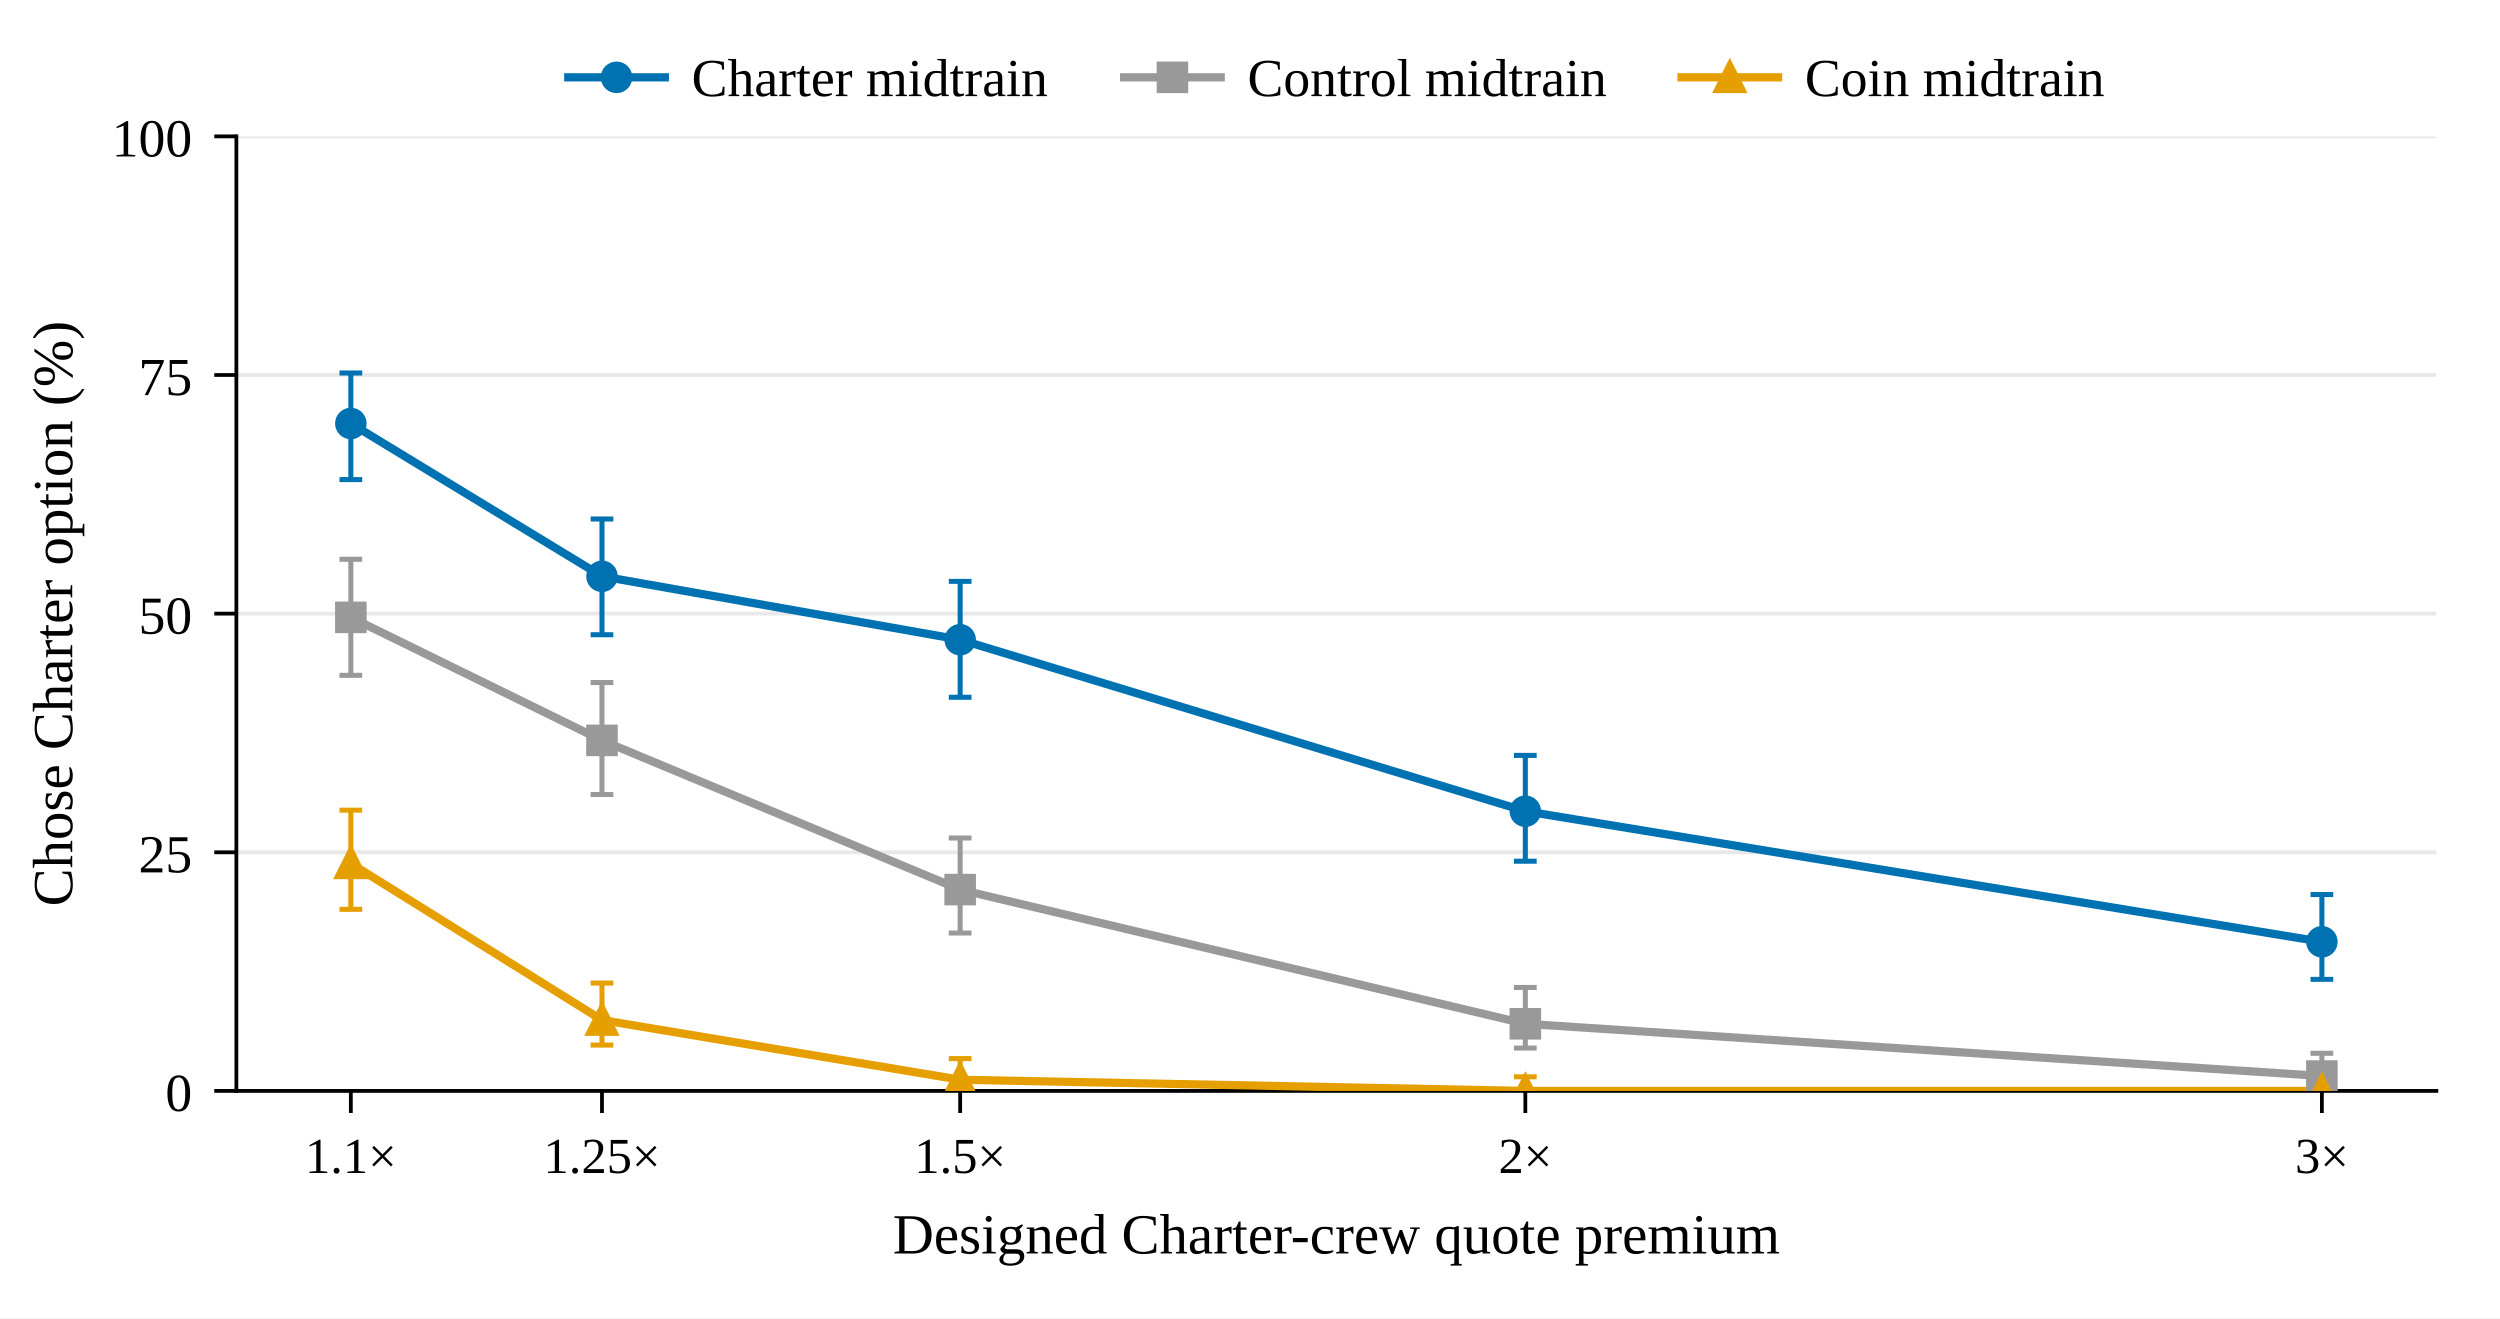
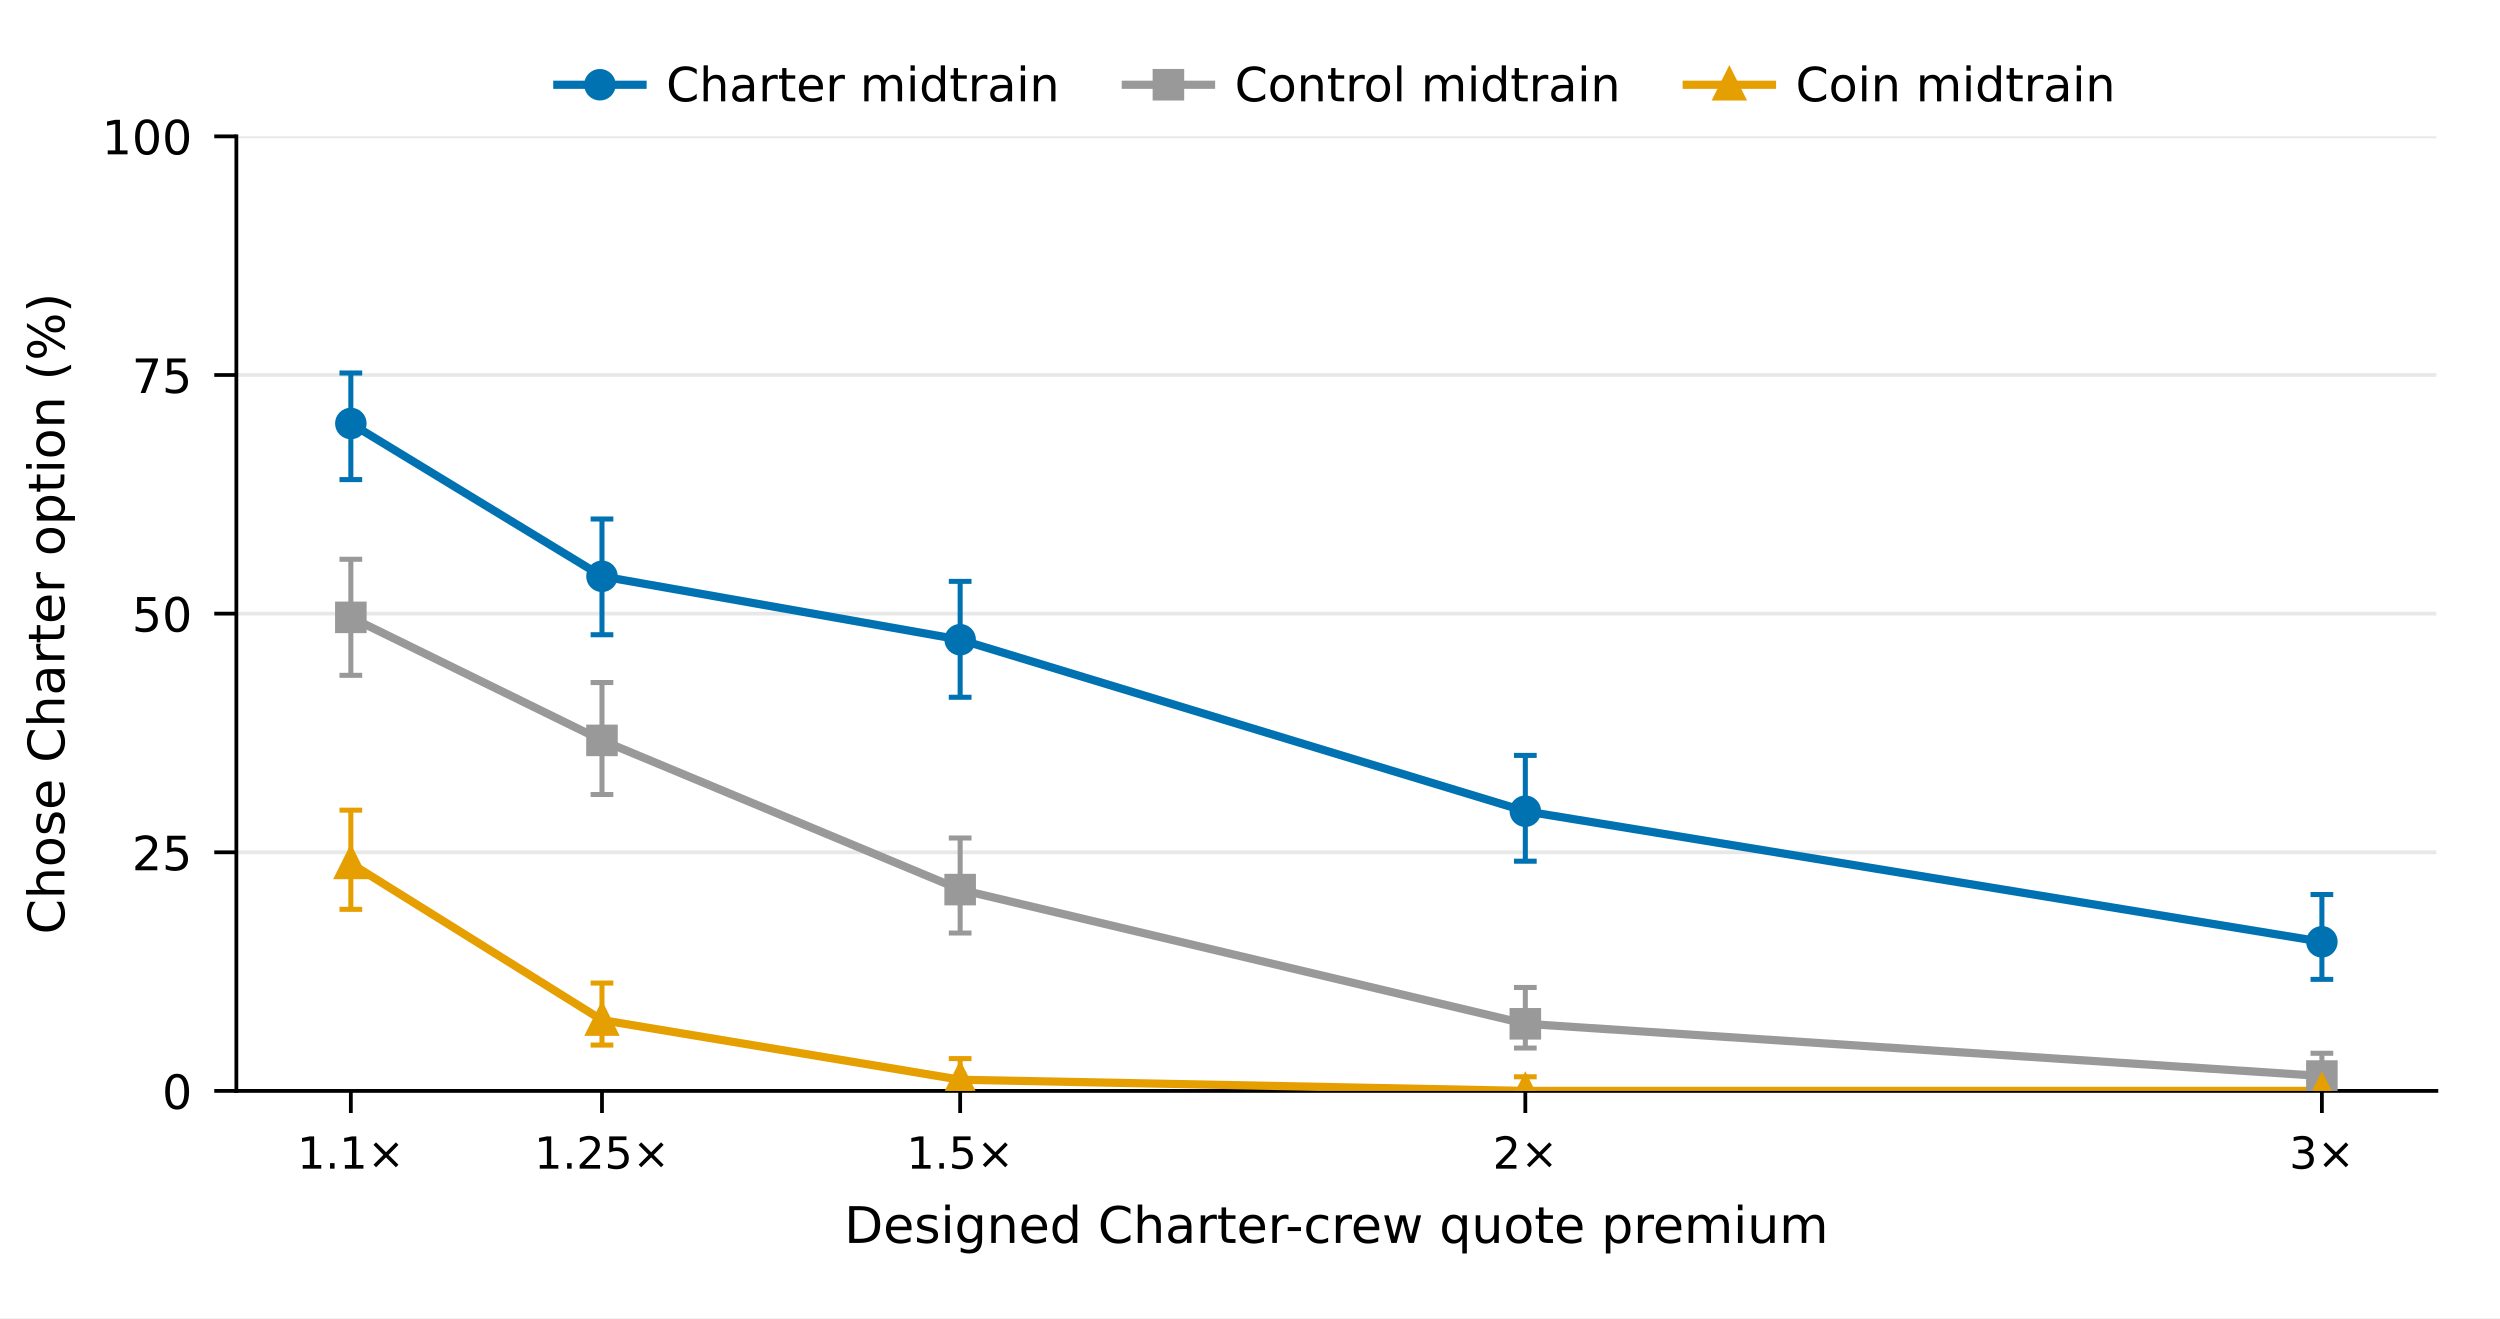
<svg xmlns="http://www.w3.org/2000/svg" xmlns:xlink="http://www.w3.org/1999/xlink" width="396pt" height="208.8pt" viewBox="0 0 396 208.8" version="1.1">
  <defs>
    <style type="text/css">*{stroke-linejoin: round; stroke-linecap: butt}</style>
  </defs>
  <g id="figure_1">
    <g id="patch_1">
      <path d="M 0 208.8  L 396 208.8  L 396 0  L 0 0  z " style="fill: #ffffff" />
    </g>
    <g id="axes_1">
      <g id="patch_2">
        <path d="M 37.44 172.8  L 385.92 172.8  L 385.92 21.6  L 37.44 21.6  z " style="fill: #ffffff" />
      </g>
      <g id="matplotlib.axis_1">
        <g id="xtick_1">
          <g id="line2d_1">
            <defs>
-               <path id="m98981fbc88" d="M 0 0  L 0 3.5  " style="stroke: #000000; stroke-width: 0.6" />
+               <path id="mdff613a1d4" d="M 0 0  L 0 3.5  " style="stroke: #000000; stroke-width: 0.6" />
            </defs>
            <g>
-               <use xlink:href="#m98981fbc88" x="55.573" y="172.8" style="stroke: #000000; stroke-width: 0.6" />
+               <use xlink:href="#mdff613a1d4" x="55.573" y="172.8" style="stroke: #000000; stroke-width: 0.6" />
            </g>
          </g>
          <g id="text_1">
-             <text style="font-size: 8px; font-family: 'Times New Roman', 'Nimbus Roman', 'Liberation Serif', 'STIXGeneral', 'DejaVu Serif', serif; text-anchor: middle" x="55.573" y="185.8" transform="rotate(-0 55.57255 185.8)">1.1×</text>
+             <text style="font-size: 7px; font-family: 'DejaVu Sans', sans-serif; text-anchor: middle" x="55.573" y="185.118" transform="rotate(-0 55.57255 185.1184)">1.1×</text>
          </g>
        </g>
        <g id="xtick_2">
          <g id="line2d_2">
            <g>
-               <use xlink:href="#m98981fbc88" x="95.353" y="172.8" style="stroke: #000000; stroke-width: 0.6" />
+               <use xlink:href="#mdff613a1d4" x="95.353" y="172.8" style="stroke: #000000; stroke-width: 0.6" />
            </g>
          </g>
          <g id="text_2">
-             <text style="font-size: 8px; font-family: 'Times New Roman', 'Nimbus Roman', 'Liberation Serif', 'STIXGeneral', 'DejaVu Serif', serif; text-anchor: middle" x="95.353" y="185.8" transform="rotate(-0 95.35267 185.8)">1.25×</text>
+             <text style="font-size: 7px; font-family: 'DejaVu Sans', sans-serif; text-anchor: middle" x="95.353" y="185.118" transform="rotate(-0 95.35267 185.1184)">1.25×</text>
          </g>
        </g>
        <g id="xtick_3">
          <g id="line2d_3">
            <g>
-               <use xlink:href="#m98981fbc88" x="152.089" y="172.8" style="stroke: #000000; stroke-width: 0.6" />
+               <use xlink:href="#mdff613a1d4" x="152.089" y="172.8" style="stroke: #000000; stroke-width: 0.6" />
            </g>
          </g>
          <g id="text_3">
-             <text style="font-size: 8px; font-family: 'Times New Roman', 'Nimbus Roman', 'Liberation Serif', 'STIXGeneral', 'DejaVu Serif', serif; text-anchor: middle" x="152.089" y="185.8" transform="rotate(-0 152.0888 185.8)">1.5×</text>
+             <text style="font-size: 7px; font-family: 'DejaVu Sans', sans-serif; text-anchor: middle" x="152.089" y="185.118" transform="rotate(-0 152.0888 185.1184)">1.5×</text>
          </g>
        </g>
        <g id="xtick_4">
          <g id="line2d_4">
            <g>
-               <use xlink:href="#m98981fbc88" x="241.612" y="172.8" style="stroke: #000000; stroke-width: 0.6" />
+               <use xlink:href="#mdff613a1d4" x="241.612" y="172.8" style="stroke: #000000; stroke-width: 0.6" />
            </g>
          </g>
          <g id="text_4">
-             <text style="font-size: 8px; font-family: 'Times New Roman', 'Nimbus Roman', 'Liberation Serif', 'STIXGeneral', 'DejaVu Serif', serif; text-anchor: middle" x="241.612" y="185.8" transform="rotate(-0 241.6118 185.8)">2×</text>
+             <text style="font-size: 7px; font-family: 'DejaVu Sans', sans-serif; text-anchor: middle" x="241.612" y="185.118" transform="rotate(-0 241.6118 185.1184)">2×</text>
          </g>
        </g>
        <g id="xtick_5">
          <g id="line2d_5">
            <g>
-               <use xlink:href="#m98981fbc88" x="367.787" y="172.8" style="stroke: #000000; stroke-width: 0.6" />
+               <use xlink:href="#mdff613a1d4" x="367.787" y="172.8" style="stroke: #000000; stroke-width: 0.6" />
            </g>
          </g>
          <g id="text_5">
-             <text style="font-size: 8px; font-family: 'Times New Roman', 'Nimbus Roman', 'Liberation Serif', 'STIXGeneral', 'DejaVu Serif', serif; text-anchor: middle" x="367.787" y="185.8" transform="rotate(-0 367.7875 185.8)">3×</text>
+             <text style="font-size: 7px; font-family: 'DejaVu Sans', sans-serif; text-anchor: middle" x="367.787" y="185.118" transform="rotate(-0 367.7875 185.1184)">3×</text>
          </g>
        </g>
        <g id="text_6">
-           <text style="font-size: 9px; font-family: 'Times New Roman', 'Nimbus Roman', 'Liberation Serif', 'STIXGeneral', 'DejaVu Serif', serif; text-anchor: middle" x="211.68" y="198.55" transform="rotate(-0 211.68 198.55)">Designed Charter-crew quote premium</text>
+           <text style="font-size: 8px; font-family: 'DejaVu Sans', sans-serif; text-anchor: middle" x="211.68" y="196.879" transform="rotate(-0 211.68 196.8787)">Designed Charter-crew quote premium</text>
        </g>
      </g>
      <g id="matplotlib.axis_2">
        <g id="ytick_1">
          <g id="line2d_6">
-             <path d="M 37.44 172.8  L 385.92 172.8  " clip-path="url(#p017a4caa6f)" style="fill: none; stroke: #e8e8e8; stroke-width: 0.6; stroke-linecap: square" />
+             <path d="M 37.44 172.8  L 385.92 172.8  " clip-path="url(#p92a678d8cf)" style="fill: none; stroke: #e8e8e8; stroke-width: 0.6; stroke-linecap: square" />
          </g>
          <g id="line2d_7">
            <defs>
-               <path id="m02e44f8a49" d="M 0 0  L -3.5 0  " style="stroke: #000000; stroke-width: 0.6" />
+               <path id="m522b83cdb6" d="M 0 0  L -3.5 0  " style="stroke: #000000; stroke-width: 0.6" />
            </defs>
            <g>
-               <use xlink:href="#m02e44f8a49" x="37.44" y="172.8" style="stroke: #000000; stroke-width: 0.6" />
+               <use xlink:href="#m522b83cdb6" x="37.44" y="172.8" style="stroke: #000000; stroke-width: 0.6" />
            </g>
          </g>
          <g id="text_7">
-             <text style="font-size: 8.5px; font-family: 'Times New Roman', 'Nimbus Roman', 'Liberation Serif', 'STIXGeneral', 'DejaVu Serif', serif; text-anchor: end" x="30.44" y="175.988" transform="rotate(-0 30.44 175.9875)">0</text>
+             <text style="font-size: 7.5px; font-family: 'DejaVu Sans', sans-serif; text-anchor: end" x="30.44" y="175.649" transform="rotate(-0 30.44 175.6491)">0</text>
          </g>
        </g>
        <g id="ytick_2">
          <g id="line2d_8">
-             <path d="M 37.44 135  L 385.92 135  " clip-path="url(#p017a4caa6f)" style="fill: none; stroke: #e8e8e8; stroke-width: 0.6; stroke-linecap: square" />
+             <path d="M 37.44 135  L 385.92 135  " clip-path="url(#p92a678d8cf)" style="fill: none; stroke: #e8e8e8; stroke-width: 0.6; stroke-linecap: square" />
          </g>
          <g id="line2d_9">
            <g>
-               <use xlink:href="#m02e44f8a49" x="37.44" y="135" style="stroke: #000000; stroke-width: 0.6" />
+               <use xlink:href="#m522b83cdb6" x="37.44" y="135" style="stroke: #000000; stroke-width: 0.6" />
            </g>
          </g>
          <g id="text_8">
-             <text style="font-size: 8.5px; font-family: 'Times New Roman', 'Nimbus Roman', 'Liberation Serif', 'STIXGeneral', 'DejaVu Serif', serif; text-anchor: end" x="30.44" y="138.188" transform="rotate(-0 30.44 138.1875)">25</text>
+             <text style="font-size: 7.5px; font-family: 'DejaVu Sans', sans-serif; text-anchor: end" x="30.44" y="137.849" transform="rotate(-0 30.44 137.8491)">25</text>
          </g>
        </g>
        <g id="ytick_3">
          <g id="line2d_10">
-             <path d="M 37.44 97.2  L 385.92 97.2  " clip-path="url(#p017a4caa6f)" style="fill: none; stroke: #e8e8e8; stroke-width: 0.6; stroke-linecap: square" />
+             <path d="M 37.44 97.2  L 385.92 97.2  " clip-path="url(#p92a678d8cf)" style="fill: none; stroke: #e8e8e8; stroke-width: 0.6; stroke-linecap: square" />
          </g>
          <g id="line2d_11">
            <g>
-               <use xlink:href="#m02e44f8a49" x="37.44" y="97.2" style="stroke: #000000; stroke-width: 0.6" />
+               <use xlink:href="#m522b83cdb6" x="37.44" y="97.2" style="stroke: #000000; stroke-width: 0.6" />
            </g>
          </g>
          <g id="text_9">
-             <text style="font-size: 8.5px; font-family: 'Times New Roman', 'Nimbus Roman', 'Liberation Serif', 'STIXGeneral', 'DejaVu Serif', serif; text-anchor: end" x="30.44" y="100.388" transform="rotate(-0 30.44 100.3875)">50</text>
+             <text style="font-size: 7.5px; font-family: 'DejaVu Sans', sans-serif; text-anchor: end" x="30.44" y="100.049" transform="rotate(-0 30.44 100.0491)">50</text>
          </g>
        </g>
        <g id="ytick_4">
          <g id="line2d_12">
-             <path d="M 37.44 59.4  L 385.92 59.4  " clip-path="url(#p017a4caa6f)" style="fill: none; stroke: #e8e8e8; stroke-width: 0.6; stroke-linecap: square" />
+             <path d="M 37.44 59.4  L 385.92 59.4  " clip-path="url(#p92a678d8cf)" style="fill: none; stroke: #e8e8e8; stroke-width: 0.6; stroke-linecap: square" />
          </g>
          <g id="line2d_13">
            <g>
-               <use xlink:href="#m02e44f8a49" x="37.44" y="59.4" style="stroke: #000000; stroke-width: 0.6" />
+               <use xlink:href="#m522b83cdb6" x="37.44" y="59.4" style="stroke: #000000; stroke-width: 0.6" />
            </g>
          </g>
          <g id="text_10">
-             <text style="font-size: 8.5px; font-family: 'Times New Roman', 'Nimbus Roman', 'Liberation Serif', 'STIXGeneral', 'DejaVu Serif', serif; text-anchor: end" x="30.44" y="62.587" transform="rotate(-0 30.44 62.5875)">75</text>
+             <text style="font-size: 7.5px; font-family: 'DejaVu Sans', sans-serif; text-anchor: end" x="30.44" y="62.249" transform="rotate(-0 30.44 62.24912)">75</text>
          </g>
        </g>
        <g id="ytick_5">
          <g id="line2d_14">
-             <path d="M 37.44 21.6  L 385.92 21.6  " clip-path="url(#p017a4caa6f)" style="fill: none; stroke: #e8e8e8; stroke-width: 0.6; stroke-linecap: square" />
+             <path d="M 37.44 21.6  L 385.92 21.6  " clip-path="url(#p92a678d8cf)" style="fill: none; stroke: #e8e8e8; stroke-width: 0.6; stroke-linecap: square" />
          </g>
          <g id="line2d_15">
            <g>
-               <use xlink:href="#m02e44f8a49" x="37.44" y="21.6" style="stroke: #000000; stroke-width: 0.6" />
+               <use xlink:href="#m522b83cdb6" x="37.44" y="21.6" style="stroke: #000000; stroke-width: 0.6" />
            </g>
          </g>
          <g id="text_11">
-             <text style="font-size: 8.5px; font-family: 'Times New Roman', 'Nimbus Roman', 'Liberation Serif', 'STIXGeneral', 'DejaVu Serif', serif; text-anchor: end" x="30.44" y="24.788" transform="rotate(-0 30.44 24.7875)">100</text>
+             <text style="font-size: 7.5px; font-family: 'DejaVu Sans', sans-serif; text-anchor: end" x="30.44" y="24.449" transform="rotate(-0 30.44 24.44912)">100</text>
          </g>
        </g>
        <g id="text_12">
-           <text style="font-size: 9px; font-family: 'Times New Roman', 'Nimbus Roman', 'Liberation Serif', 'STIXGeneral', 'DejaVu Serif', serif; text-anchor: middle" x="11.44" y="97.2" transform="rotate(-90 11.44 97.2)">Chose Charter option (%)</text>
+           <text style="font-size: 8px; font-family: 'DejaVu Sans', sans-serif; text-anchor: middle" x="10.203" y="97.2" transform="rotate(-90 10.2025 97.2)">Chose Charter option (%)</text>
        </g>
      </g>
      <g id="patch_3">
        <path d="M 37.44 172.8  L 37.44 21.6  " style="fill: none; stroke: #000000; stroke-width: 0.6; stroke-linejoin: miter; stroke-linecap: square" />
      </g>
      <g id="patch_4">
        <path d="M 37.44 172.8  L 385.92 172.8  " style="fill: none; stroke: #000000; stroke-width: 0.6; stroke-linejoin: miter; stroke-linecap: square" />
      </g>
      <g id="line2d_16">
-         <path d="M 55.573 67.081  L 95.353 91.288  L 152.089 101.328  L 241.612 128.498  L 367.787 149.183  " clip-path="url(#p017a4caa6f)" style="fill: none; stroke: #0072b2; stroke-width: 1.3; stroke-linecap: square" />
+         <path d="M 55.573 67.081  L 95.353 91.288  L 152.089 101.328  L 241.612 128.498  L 367.787 149.183  " clip-path="url(#p92a678d8cf)" style="fill: none; stroke: #0072b2; stroke-width: 1.3; stroke-linecap: square" />
      </g>
      <g id="line2d_17">
-         <path d="M 55.573 97.79  L 95.353 117.279  L 152.089 140.912  L 241.612 162.171  L 367.787 170.441  " clip-path="url(#p017a4caa6f)" style="fill: none; stroke: #999999; stroke-width: 1.3; stroke-linecap: square" />
+         <path d="M 55.573 97.79  L 95.353 117.279  L 152.089 140.912  L 241.612 162.171  L 367.787 170.441  " clip-path="url(#p92a678d8cf)" style="fill: none; stroke: #999999; stroke-width: 1.3; stroke-linecap: square" />
      </g>
      <g id="line2d_18">
-         <path d="M 55.573 136.769  L 95.353 161.581  L 152.089 171.031  L 241.612 172.8  L 367.787 172.8  " clip-path="url(#p017a4caa6f)" style="fill: none; stroke: #e69f00; stroke-width: 1.3; stroke-linecap: square" />
+         <path d="M 55.573 136.769  L 95.353 161.581  L 152.089 171.031  L 241.612 172.8  L 367.787 172.8  " clip-path="url(#p92a678d8cf)" style="fill: none; stroke: #e69f00; stroke-width: 1.3; stroke-linecap: square" />
      </g>
      <g id="LineCollection_1">
-         <path d="M 55.573 75.969  L 55.573 59.083  " clip-path="url(#p017a4caa6f)" style="fill: none; stroke: #0072b2; stroke-width: 0.8" />
-         <path d="M 95.353 100.54  L 95.353 82.211  " clip-path="url(#p017a4caa6f)" style="fill: none; stroke: #0072b2; stroke-width: 0.8" />
-         <path d="M 152.089 110.446  L 152.089 92.088  " clip-path="url(#p017a4caa6f)" style="fill: none; stroke: #0072b2; stroke-width: 0.8" />
-         <path d="M 241.612 136.416  L 241.612 119.655  " clip-path="url(#p017a4caa6f)" style="fill: none; stroke: #0072b2; stroke-width: 0.8" />
-         <path d="M 367.787 155.133  L 367.787 141.696  " clip-path="url(#p017a4caa6f)" style="fill: none; stroke: #0072b2; stroke-width: 0.8" />
+         <path d="M 55.573 75.969  L 55.573 59.083  " clip-path="url(#p92a678d8cf)" style="fill: none; stroke: #0072b2; stroke-width: 0.8" />
+         <path d="M 95.353 100.54  L 95.353 82.211  " clip-path="url(#p92a678d8cf)" style="fill: none; stroke: #0072b2; stroke-width: 0.8" />
+         <path d="M 152.089 110.446  L 152.089 92.088  " clip-path="url(#p92a678d8cf)" style="fill: none; stroke: #0072b2; stroke-width: 0.8" />
+         <path d="M 241.612 136.416  L 241.612 119.655  " clip-path="url(#p92a678d8cf)" style="fill: none; stroke: #0072b2; stroke-width: 0.8" />
+         <path d="M 367.787 155.133  L 367.787 141.696  " clip-path="url(#p92a678d8cf)" style="fill: none; stroke: #0072b2; stroke-width: 0.8" />
      </g>
      <g id="line2d_19">
        <defs>
-           <path id="m9e0e5cde38" d="M 1.8 0  L -1.8 -0  " style="stroke: #0072b2; stroke-width: 0.8" />
-         </defs>
-         <g clip-path="url(#p017a4caa6f)">
-           <use xlink:href="#m9e0e5cde38" x="55.573" y="75.969" style="fill: #1f77b4; stroke: #0072b2; stroke-width: 0.8" />
-           <use xlink:href="#m9e0e5cde38" x="95.353" y="100.54" style="fill: #1f77b4; stroke: #0072b2; stroke-width: 0.8" />
-           <use xlink:href="#m9e0e5cde38" x="152.089" y="110.446" style="fill: #1f77b4; stroke: #0072b2; stroke-width: 0.8" />
-           <use xlink:href="#m9e0e5cde38" x="241.612" y="136.416" style="fill: #1f77b4; stroke: #0072b2; stroke-width: 0.8" />
-           <use xlink:href="#m9e0e5cde38" x="367.787" y="155.133" style="fill: #1f77b4; stroke: #0072b2; stroke-width: 0.8" />
+           <path id="m4fbe268f28" d="M 1.8 0  L -1.8 -0  " style="stroke: #0072b2; stroke-width: 0.8" />
+         </defs>
+         <g clip-path="url(#p92a678d8cf)">
+           <use xlink:href="#m4fbe268f28" x="55.573" y="75.969" style="fill: #1f77b4; stroke: #0072b2; stroke-width: 0.8" />
+           <use xlink:href="#m4fbe268f28" x="95.353" y="100.54" style="fill: #1f77b4; stroke: #0072b2; stroke-width: 0.8" />
+           <use xlink:href="#m4fbe268f28" x="152.089" y="110.446" style="fill: #1f77b4; stroke: #0072b2; stroke-width: 0.8" />
+           <use xlink:href="#m4fbe268f28" x="241.612" y="136.416" style="fill: #1f77b4; stroke: #0072b2; stroke-width: 0.8" />
+           <use xlink:href="#m4fbe268f28" x="367.787" y="155.133" style="fill: #1f77b4; stroke: #0072b2; stroke-width: 0.8" />
        </g>
      </g>
      <g id="line2d_20">
-         <g clip-path="url(#p017a4caa6f)">
-           <use xlink:href="#m9e0e5cde38" x="55.573" y="59.083" style="fill: #1f77b4; stroke: #0072b2; stroke-width: 0.8" />
-           <use xlink:href="#m9e0e5cde38" x="95.353" y="82.211" style="fill: #1f77b4; stroke: #0072b2; stroke-width: 0.8" />
-           <use xlink:href="#m9e0e5cde38" x="152.089" y="92.088" style="fill: #1f77b4; stroke: #0072b2; stroke-width: 0.8" />
-           <use xlink:href="#m9e0e5cde38" x="241.612" y="119.655" style="fill: #1f77b4; stroke: #0072b2; stroke-width: 0.8" />
-           <use xlink:href="#m9e0e5cde38" x="367.787" y="141.696" style="fill: #1f77b4; stroke: #0072b2; stroke-width: 0.8" />
+         <g clip-path="url(#p92a678d8cf)">
+           <use xlink:href="#m4fbe268f28" x="55.573" y="59.083" style="fill: #1f77b4; stroke: #0072b2; stroke-width: 0.8" />
+           <use xlink:href="#m4fbe268f28" x="95.353" y="82.211" style="fill: #1f77b4; stroke: #0072b2; stroke-width: 0.8" />
+           <use xlink:href="#m4fbe268f28" x="152.089" y="92.088" style="fill: #1f77b4; stroke: #0072b2; stroke-width: 0.8" />
+           <use xlink:href="#m4fbe268f28" x="241.612" y="119.655" style="fill: #1f77b4; stroke: #0072b2; stroke-width: 0.8" />
+           <use xlink:href="#m4fbe268f28" x="367.787" y="141.696" style="fill: #1f77b4; stroke: #0072b2; stroke-width: 0.8" />
        </g>
      </g>
      <g id="LineCollection_2">
-         <path d="M 55.573 106.973  L 55.573 88.589  " clip-path="url(#p017a4caa6f)" style="fill: none; stroke: #999999; stroke-width: 0.8" />
-         <path d="M 95.353 125.85  L 95.353 108.115  " clip-path="url(#p017a4caa6f)" style="fill: none; stroke: #999999; stroke-width: 0.8" />
-         <path d="M 152.089 147.793  L 152.089 132.738  " clip-path="url(#p017a4caa6f)" style="fill: none; stroke: #999999; stroke-width: 0.8" />
-         <path d="M 241.612 166.007  L 241.612 156.413  " clip-path="url(#p017a4caa6f)" style="fill: none; stroke: #999999; stroke-width: 0.8" />
-         <path d="M 367.787 171.881  L 367.787 166.836  " clip-path="url(#p017a4caa6f)" style="fill: none; stroke: #999999; stroke-width: 0.8" />
+         <path d="M 55.573 106.973  L 55.573 88.589  " clip-path="url(#p92a678d8cf)" style="fill: none; stroke: #999999; stroke-width: 0.8" />
+         <path d="M 95.353 125.85  L 95.353 108.115  " clip-path="url(#p92a678d8cf)" style="fill: none; stroke: #999999; stroke-width: 0.8" />
+         <path d="M 152.089 147.793  L 152.089 132.738  " clip-path="url(#p92a678d8cf)" style="fill: none; stroke: #999999; stroke-width: 0.8" />
+         <path d="M 241.612 166.007  L 241.612 156.413  " clip-path="url(#p92a678d8cf)" style="fill: none; stroke: #999999; stroke-width: 0.8" />
+         <path d="M 367.787 171.881  L 367.787 166.836  " clip-path="url(#p92a678d8cf)" style="fill: none; stroke: #999999; stroke-width: 0.8" />
      </g>
      <g id="line2d_21">
        <defs>
-           <path id="m30ca1b9778" d="M 1.8 0  L -1.8 -0  " style="stroke: #999999; stroke-width: 0.8" />
-         </defs>
-         <g clip-path="url(#p017a4caa6f)">
-           <use xlink:href="#m30ca1b9778" x="55.573" y="106.973" style="fill: #1f77b4; stroke: #999999; stroke-width: 0.8" />
-           <use xlink:href="#m30ca1b9778" x="95.353" y="125.85" style="fill: #1f77b4; stroke: #999999; stroke-width: 0.8" />
-           <use xlink:href="#m30ca1b9778" x="152.089" y="147.793" style="fill: #1f77b4; stroke: #999999; stroke-width: 0.8" />
-           <use xlink:href="#m30ca1b9778" x="241.612" y="166.007" style="fill: #1f77b4; stroke: #999999; stroke-width: 0.8" />
-           <use xlink:href="#m30ca1b9778" x="367.787" y="171.881" style="fill: #1f77b4; stroke: #999999; stroke-width: 0.8" />
+           <path id="m5be12f3a13" d="M 1.8 0  L -1.8 -0  " style="stroke: #999999; stroke-width: 0.8" />
+         </defs>
+         <g clip-path="url(#p92a678d8cf)">
+           <use xlink:href="#m5be12f3a13" x="55.573" y="106.973" style="fill: #1f77b4; stroke: #999999; stroke-width: 0.8" />
+           <use xlink:href="#m5be12f3a13" x="95.353" y="125.85" style="fill: #1f77b4; stroke: #999999; stroke-width: 0.8" />
+           <use xlink:href="#m5be12f3a13" x="152.089" y="147.793" style="fill: #1f77b4; stroke: #999999; stroke-width: 0.8" />
+           <use xlink:href="#m5be12f3a13" x="241.612" y="166.007" style="fill: #1f77b4; stroke: #999999; stroke-width: 0.8" />
+           <use xlink:href="#m5be12f3a13" x="367.787" y="171.881" style="fill: #1f77b4; stroke: #999999; stroke-width: 0.8" />
        </g>
      </g>
      <g id="line2d_22">
-         <g clip-path="url(#p017a4caa6f)">
-           <use xlink:href="#m30ca1b9778" x="55.573" y="88.589" style="fill: #1f77b4; stroke: #999999; stroke-width: 0.8" />
-           <use xlink:href="#m30ca1b9778" x="95.353" y="108.115" style="fill: #1f77b4; stroke: #999999; stroke-width: 0.8" />
-           <use xlink:href="#m30ca1b9778" x="152.089" y="132.738" style="fill: #1f77b4; stroke: #999999; stroke-width: 0.8" />
-           <use xlink:href="#m30ca1b9778" x="241.612" y="156.413" style="fill: #1f77b4; stroke: #999999; stroke-width: 0.8" />
-           <use xlink:href="#m30ca1b9778" x="367.787" y="166.836" style="fill: #1f77b4; stroke: #999999; stroke-width: 0.8" />
+         <g clip-path="url(#p92a678d8cf)">
+           <use xlink:href="#m5be12f3a13" x="55.573" y="88.589" style="fill: #1f77b4; stroke: #999999; stroke-width: 0.8" />
+           <use xlink:href="#m5be12f3a13" x="95.353" y="108.115" style="fill: #1f77b4; stroke: #999999; stroke-width: 0.8" />
+           <use xlink:href="#m5be12f3a13" x="152.089" y="132.738" style="fill: #1f77b4; stroke: #999999; stroke-width: 0.8" />
+           <use xlink:href="#m5be12f3a13" x="241.612" y="156.413" style="fill: #1f77b4; stroke: #999999; stroke-width: 0.8" />
+           <use xlink:href="#m5be12f3a13" x="367.787" y="166.836" style="fill: #1f77b4; stroke: #999999; stroke-width: 0.8" />
        </g>
      </g>
      <g id="LineCollection_3">
-         <path d="M 55.573 144.038  L 55.573 128.33  " clip-path="url(#p017a4caa6f)" style="fill: none; stroke: #e69f00; stroke-width: 0.8" />
-         <path d="M 95.353 165.541  L 95.353 155.717  " clip-path="url(#p017a4caa6f)" style="fill: none; stroke: #e69f00; stroke-width: 0.8" />
-         <path d="M 152.089 172.198  L 152.089 167.681  " clip-path="url(#p017a4caa6f)" style="fill: none; stroke: #e69f00; stroke-width: 0.8" />
-         <path d="M 241.612 172.8  L 241.612 170.565  " clip-path="url(#p017a4caa6f)" style="fill: none; stroke: #e69f00; stroke-width: 0.8" />
-         <path d="M 367.787 172.8  L 367.787 170.565  " clip-path="url(#p017a4caa6f)" style="fill: none; stroke: #e69f00; stroke-width: 0.8" />
+         <path d="M 55.573 144.038  L 55.573 128.33  " clip-path="url(#p92a678d8cf)" style="fill: none; stroke: #e69f00; stroke-width: 0.8" />
+         <path d="M 95.353 165.541  L 95.353 155.717  " clip-path="url(#p92a678d8cf)" style="fill: none; stroke: #e69f00; stroke-width: 0.8" />
+         <path d="M 152.089 172.198  L 152.089 167.681  " clip-path="url(#p92a678d8cf)" style="fill: none; stroke: #e69f00; stroke-width: 0.8" />
+         <path d="M 241.612 172.8  L 241.612 170.565  " clip-path="url(#p92a678d8cf)" style="fill: none; stroke: #e69f00; stroke-width: 0.8" />
+         <path d="M 367.787 172.8  L 367.787 170.565  " clip-path="url(#p92a678d8cf)" style="fill: none; stroke: #e69f00; stroke-width: 0.8" />
      </g>
      <g id="line2d_23">
        <defs>
-           <path id="m5006cb168a" d="M 1.8 0  L -1.8 -0  " style="stroke: #e69f00; stroke-width: 0.8" />
-         </defs>
-         <g clip-path="url(#p017a4caa6f)">
-           <use xlink:href="#m5006cb168a" x="55.573" y="144.038" style="fill: #1f77b4; stroke: #e69f00; stroke-width: 0.8" />
-           <use xlink:href="#m5006cb168a" x="95.353" y="165.541" style="fill: #1f77b4; stroke: #e69f00; stroke-width: 0.8" />
-           <use xlink:href="#m5006cb168a" x="152.089" y="172.198" style="fill: #1f77b4; stroke: #e69f00; stroke-width: 0.8" />
-           <use xlink:href="#m5006cb168a" x="241.612" y="172.8" style="fill: #1f77b4; stroke: #e69f00; stroke-width: 0.8" />
-           <use xlink:href="#m5006cb168a" x="367.787" y="172.8" style="fill: #1f77b4; stroke: #e69f00; stroke-width: 0.8" />
+           <path id="m6f1a2454a8" d="M 1.8 0  L -1.8 -0  " style="stroke: #e69f00; stroke-width: 0.8" />
+         </defs>
+         <g clip-path="url(#p92a678d8cf)">
+           <use xlink:href="#m6f1a2454a8" x="55.573" y="144.038" style="fill: #1f77b4; stroke: #e69f00; stroke-width: 0.8" />
+           <use xlink:href="#m6f1a2454a8" x="95.353" y="165.541" style="fill: #1f77b4; stroke: #e69f00; stroke-width: 0.8" />
+           <use xlink:href="#m6f1a2454a8" x="152.089" y="172.198" style="fill: #1f77b4; stroke: #e69f00; stroke-width: 0.8" />
+           <use xlink:href="#m6f1a2454a8" x="241.612" y="172.8" style="fill: #1f77b4; stroke: #e69f00; stroke-width: 0.8" />
+           <use xlink:href="#m6f1a2454a8" x="367.787" y="172.8" style="fill: #1f77b4; stroke: #e69f00; stroke-width: 0.8" />
        </g>
      </g>
      <g id="line2d_24">
-         <g clip-path="url(#p017a4caa6f)">
-           <use xlink:href="#m5006cb168a" x="55.573" y="128.33" style="fill: #1f77b4; stroke: #e69f00; stroke-width: 0.8" />
-           <use xlink:href="#m5006cb168a" x="95.353" y="155.717" style="fill: #1f77b4; stroke: #e69f00; stroke-width: 0.8" />
-           <use xlink:href="#m5006cb168a" x="152.089" y="167.681" style="fill: #1f77b4; stroke: #e69f00; stroke-width: 0.8" />
-           <use xlink:href="#m5006cb168a" x="241.612" y="170.565" style="fill: #1f77b4; stroke: #e69f00; stroke-width: 0.8" />
-           <use xlink:href="#m5006cb168a" x="367.787" y="170.565" style="fill: #1f77b4; stroke: #e69f00; stroke-width: 0.8" />
+         <g clip-path="url(#p92a678d8cf)">
+           <use xlink:href="#m6f1a2454a8" x="55.573" y="128.33" style="fill: #1f77b4; stroke: #e69f00; stroke-width: 0.8" />
+           <use xlink:href="#m6f1a2454a8" x="95.353" y="155.717" style="fill: #1f77b4; stroke: #e69f00; stroke-width: 0.8" />
+           <use xlink:href="#m6f1a2454a8" x="152.089" y="167.681" style="fill: #1f77b4; stroke: #e69f00; stroke-width: 0.8" />
+           <use xlink:href="#m6f1a2454a8" x="241.612" y="170.565" style="fill: #1f77b4; stroke: #e69f00; stroke-width: 0.8" />
+           <use xlink:href="#m6f1a2454a8" x="367.787" y="170.565" style="fill: #1f77b4; stroke: #e69f00; stroke-width: 0.8" />
        </g>
      </g>
      <g id="line2d_25">
        <defs>
-           <path id="m1981ecbe33" d="M 0 2  C 0.53 2 1.039 1.789 1.414 1.414  C 1.789 1.039 2 0.53 2 0  C 2 -0.53 1.789 -1.039 1.414 -1.414  C 1.039 -1.789 0.53 -2 0 -2  C -0.53 -2 -1.039 -1.789 -1.414 -1.414  C -1.789 -1.039 -2 -0.53 -2 0  C -2 0.53 -1.789 1.039 -1.414 1.414  C -1.039 1.789 -0.53 2 0 2  z " style="stroke: #0072b2" />
-         </defs>
-         <g clip-path="url(#p017a4caa6f)">
-           <use xlink:href="#m1981ecbe33" x="55.573" y="67.081" style="fill: #0072b2; stroke: #0072b2" />
-           <use xlink:href="#m1981ecbe33" x="95.353" y="91.288" style="fill: #0072b2; stroke: #0072b2" />
-           <use xlink:href="#m1981ecbe33" x="152.089" y="101.328" style="fill: #0072b2; stroke: #0072b2" />
-           <use xlink:href="#m1981ecbe33" x="241.612" y="128.498" style="fill: #0072b2; stroke: #0072b2" />
-           <use xlink:href="#m1981ecbe33" x="367.787" y="149.183" style="fill: #0072b2; stroke: #0072b2" />
+           <path id="mb6163dd039" d="M 0 2  C 0.53 2 1.039 1.789 1.414 1.414  C 1.789 1.039 2 0.53 2 0  C 2 -0.53 1.789 -1.039 1.414 -1.414  C 1.039 -1.789 0.53 -2 0 -2  C -0.53 -2 -1.039 -1.789 -1.414 -1.414  C -1.789 -1.039 -2 -0.53 -2 0  C -2 0.53 -1.789 1.039 -1.414 1.414  C -1.039 1.789 -0.53 2 0 2  z " style="stroke: #0072b2" />
+         </defs>
+         <g clip-path="url(#p92a678d8cf)">
+           <use xlink:href="#mb6163dd039" x="55.573" y="67.081" style="fill: #0072b2; stroke: #0072b2" />
+           <use xlink:href="#mb6163dd039" x="95.353" y="91.288" style="fill: #0072b2; stroke: #0072b2" />
+           <use xlink:href="#mb6163dd039" x="152.089" y="101.328" style="fill: #0072b2; stroke: #0072b2" />
+           <use xlink:href="#mb6163dd039" x="241.612" y="128.498" style="fill: #0072b2; stroke: #0072b2" />
+           <use xlink:href="#mb6163dd039" x="367.787" y="149.183" style="fill: #0072b2; stroke: #0072b2" />
        </g>
      </g>
      <g id="line2d_26">
        <defs>
-           <path id="m248c5df8f8" d="M -2 2  L 2 2  L 2 -2  L -2 -2  z " style="stroke: #999999; stroke-linejoin: miter" />
-         </defs>
-         <g clip-path="url(#p017a4caa6f)">
-           <use xlink:href="#m248c5df8f8" x="55.573" y="97.79" style="fill: #999999; stroke: #999999; stroke-linejoin: miter" />
-           <use xlink:href="#m248c5df8f8" x="95.353" y="117.279" style="fill: #999999; stroke: #999999; stroke-linejoin: miter" />
-           <use xlink:href="#m248c5df8f8" x="152.089" y="140.912" style="fill: #999999; stroke: #999999; stroke-linejoin: miter" />
-           <use xlink:href="#m248c5df8f8" x="241.612" y="162.171" style="fill: #999999; stroke: #999999; stroke-linejoin: miter" />
-           <use xlink:href="#m248c5df8f8" x="367.787" y="170.441" style="fill: #999999; stroke: #999999; stroke-linejoin: miter" />
+           <path id="mbde02329e2" d="M -2 2  L 2 2  L 2 -2  L -2 -2  z " style="stroke: #999999; stroke-linejoin: miter" />
+         </defs>
+         <g clip-path="url(#p92a678d8cf)">
+           <use xlink:href="#mbde02329e2" x="55.573" y="97.79" style="fill: #999999; stroke: #999999; stroke-linejoin: miter" />
+           <use xlink:href="#mbde02329e2" x="95.353" y="117.279" style="fill: #999999; stroke: #999999; stroke-linejoin: miter" />
+           <use xlink:href="#mbde02329e2" x="152.089" y="140.912" style="fill: #999999; stroke: #999999; stroke-linejoin: miter" />
+           <use xlink:href="#mbde02329e2" x="241.612" y="162.171" style="fill: #999999; stroke: #999999; stroke-linejoin: miter" />
+           <use xlink:href="#mbde02329e2" x="367.787" y="170.441" style="fill: #999999; stroke: #999999; stroke-linejoin: miter" />
        </g>
      </g>
      <g id="line2d_27">
        <defs>
-           <path id="meea5f85aa8" d="M 0 -2  L -2 2  L 2 2  z " style="stroke: #e69f00; stroke-linejoin: miter" />
-         </defs>
-         <g clip-path="url(#p017a4caa6f)">
-           <use xlink:href="#meea5f85aa8" x="55.573" y="136.769" style="fill: #e69f00; stroke: #e69f00; stroke-linejoin: miter" />
-           <use xlink:href="#meea5f85aa8" x="95.353" y="161.581" style="fill: #e69f00; stroke: #e69f00; stroke-linejoin: miter" />
-           <use xlink:href="#meea5f85aa8" x="152.089" y="171.031" style="fill: #e69f00; stroke: #e69f00; stroke-linejoin: miter" />
-           <use xlink:href="#meea5f85aa8" x="241.612" y="172.8" style="fill: #e69f00; stroke: #e69f00; stroke-linejoin: miter" />
-           <use xlink:href="#meea5f85aa8" x="367.787" y="172.8" style="fill: #e69f00; stroke: #e69f00; stroke-linejoin: miter" />
+           <path id="me1fe770fe0" d="M 0 -2  L -2 2  L 2 2  z " style="stroke: #e69f00; stroke-linejoin: miter" />
+         </defs>
+         <g clip-path="url(#p92a678d8cf)">
+           <use xlink:href="#me1fe770fe0" x="55.573" y="136.769" style="fill: #e69f00; stroke: #e69f00; stroke-linejoin: miter" />
+           <use xlink:href="#me1fe770fe0" x="95.353" y="161.581" style="fill: #e69f00; stroke: #e69f00; stroke-linejoin: miter" />
+           <use xlink:href="#me1fe770fe0" x="152.089" y="171.031" style="fill: #e69f00; stroke: #e69f00; stroke-linejoin: miter" />
+           <use xlink:href="#me1fe770fe0" x="241.612" y="172.8" style="fill: #e69f00; stroke: #e69f00; stroke-linejoin: miter" />
+           <use xlink:href="#me1fe770fe0" x="367.787" y="172.8" style="fill: #e69f00; stroke: #e69f00; stroke-linejoin: miter" />
        </g>
      </g>
      <g id="legend_1">
        <g id="line2d_28">
-           <path d="M 90.012 12.25  L 97.662 12.25  L 105.312 12.25  " style="fill: none; stroke: #0072b2; stroke-width: 1.3; stroke-linecap: square" />
+           <path d="M 88.279 13.423  L 95.029 13.423  L 101.779 13.423  " style="fill: none; stroke: #0072b2; stroke-width: 1.3; stroke-linecap: square" />
          <g>
-             <use xlink:href="#m1981ecbe33" x="97.662" y="12.25" style="fill: #0072b2; stroke: #0072b2" />
+             <use xlink:href="#mb6163dd039" x="95.029" y="13.423" style="fill: #0072b2; stroke: #0072b2" />
          </g>
        </g>
        <g id="text_13">
-           <text style="font-size: 8.5px; font-family: 'Times New Roman', 'Nimbus Roman', 'Liberation Serif', 'STIXGeneral', 'DejaVu Serif', serif; text-anchor: start" x="109.562" y="15.225" transform="rotate(-0 109.5625 15.225)">Charter midtrain</text>
+           <text style="font-size: 7.5px; font-family: 'DejaVu Sans', sans-serif; text-anchor: start" x="105.529" y="16.048" transform="rotate(-0 105.5292 16.04824)">Charter midtrain</text>
        </g>
        <g id="line2d_29">
-           <path d="M 178.063 12.25  L 185.713 12.25  L 193.363 12.25  " style="fill: none; stroke: #999999; stroke-width: 1.3; stroke-linecap: square" />
+           <path d="M 178.327 13.423  L 185.077 13.423  L 191.827 13.423  " style="fill: none; stroke: #999999; stroke-width: 1.3; stroke-linecap: square" />
          <g>
-             <use xlink:href="#m248c5df8f8" x="185.713" y="12.25" style="fill: #999999; stroke: #999999; stroke-linejoin: miter" />
+             <use xlink:href="#mbde02329e2" x="185.077" y="13.423" style="fill: #999999; stroke: #999999; stroke-linejoin: miter" />
          </g>
        </g>
        <g id="text_14">
-           <text style="font-size: 8.5px; font-family: 'Times New Roman', 'Nimbus Roman', 'Liberation Serif', 'STIXGeneral', 'DejaVu Serif', serif; text-anchor: start" x="197.613" y="15.225" transform="rotate(-0 197.6132 15.225)">Control midtrain</text>
+           <text style="font-size: 7.5px; font-family: 'DejaVu Sans', sans-serif; text-anchor: start" x="195.577" y="16.048" transform="rotate(-0 195.5773 16.04824)">Control midtrain</text>
        </g>
        <g id="line2d_30">
-           <path d="M 266.352 12.25  L 274.002 12.25  L 281.652 12.25  " style="fill: none; stroke: #e69f00; stroke-width: 1.3; stroke-linecap: square" />
+           <path d="M 267.178 13.423  L 273.928 13.423  L 280.678 13.423  " style="fill: none; stroke: #e69f00; stroke-width: 1.3; stroke-linecap: square" />
          <g>
-             <use xlink:href="#meea5f85aa8" x="274.002" y="12.25" style="fill: #e69f00; stroke: #e69f00; stroke-linejoin: miter" />
+             <use xlink:href="#me1fe770fe0" x="273.928" y="13.423" style="fill: #e69f00; stroke: #e69f00; stroke-linejoin: miter" />
          </g>
        </g>
        <g id="text_15">
-           <text style="font-size: 8.5px; font-family: 'Times New Roman', 'Nimbus Roman', 'Liberation Serif', 'STIXGeneral', 'DejaVu Serif', serif; text-anchor: start" x="285.902" y="15.225" transform="rotate(-0 285.9016 15.225)">Coin midtrain</text>
+           <text style="font-size: 7.5px; font-family: 'DejaVu Sans', sans-serif; text-anchor: start" x="284.428" y="16.048" transform="rotate(-0 284.4277 16.04824)">Coin midtrain</text>
        </g>
      </g>
    </g>
  </g>
  <defs>
-     <clipPath id="p017a4caa6f">
+     <clipPath id="p92a678d8cf">
      <rect x="37.44" y="21.6" width="348.48" height="151.2" />
    </clipPath>
  </defs>
</svg>
